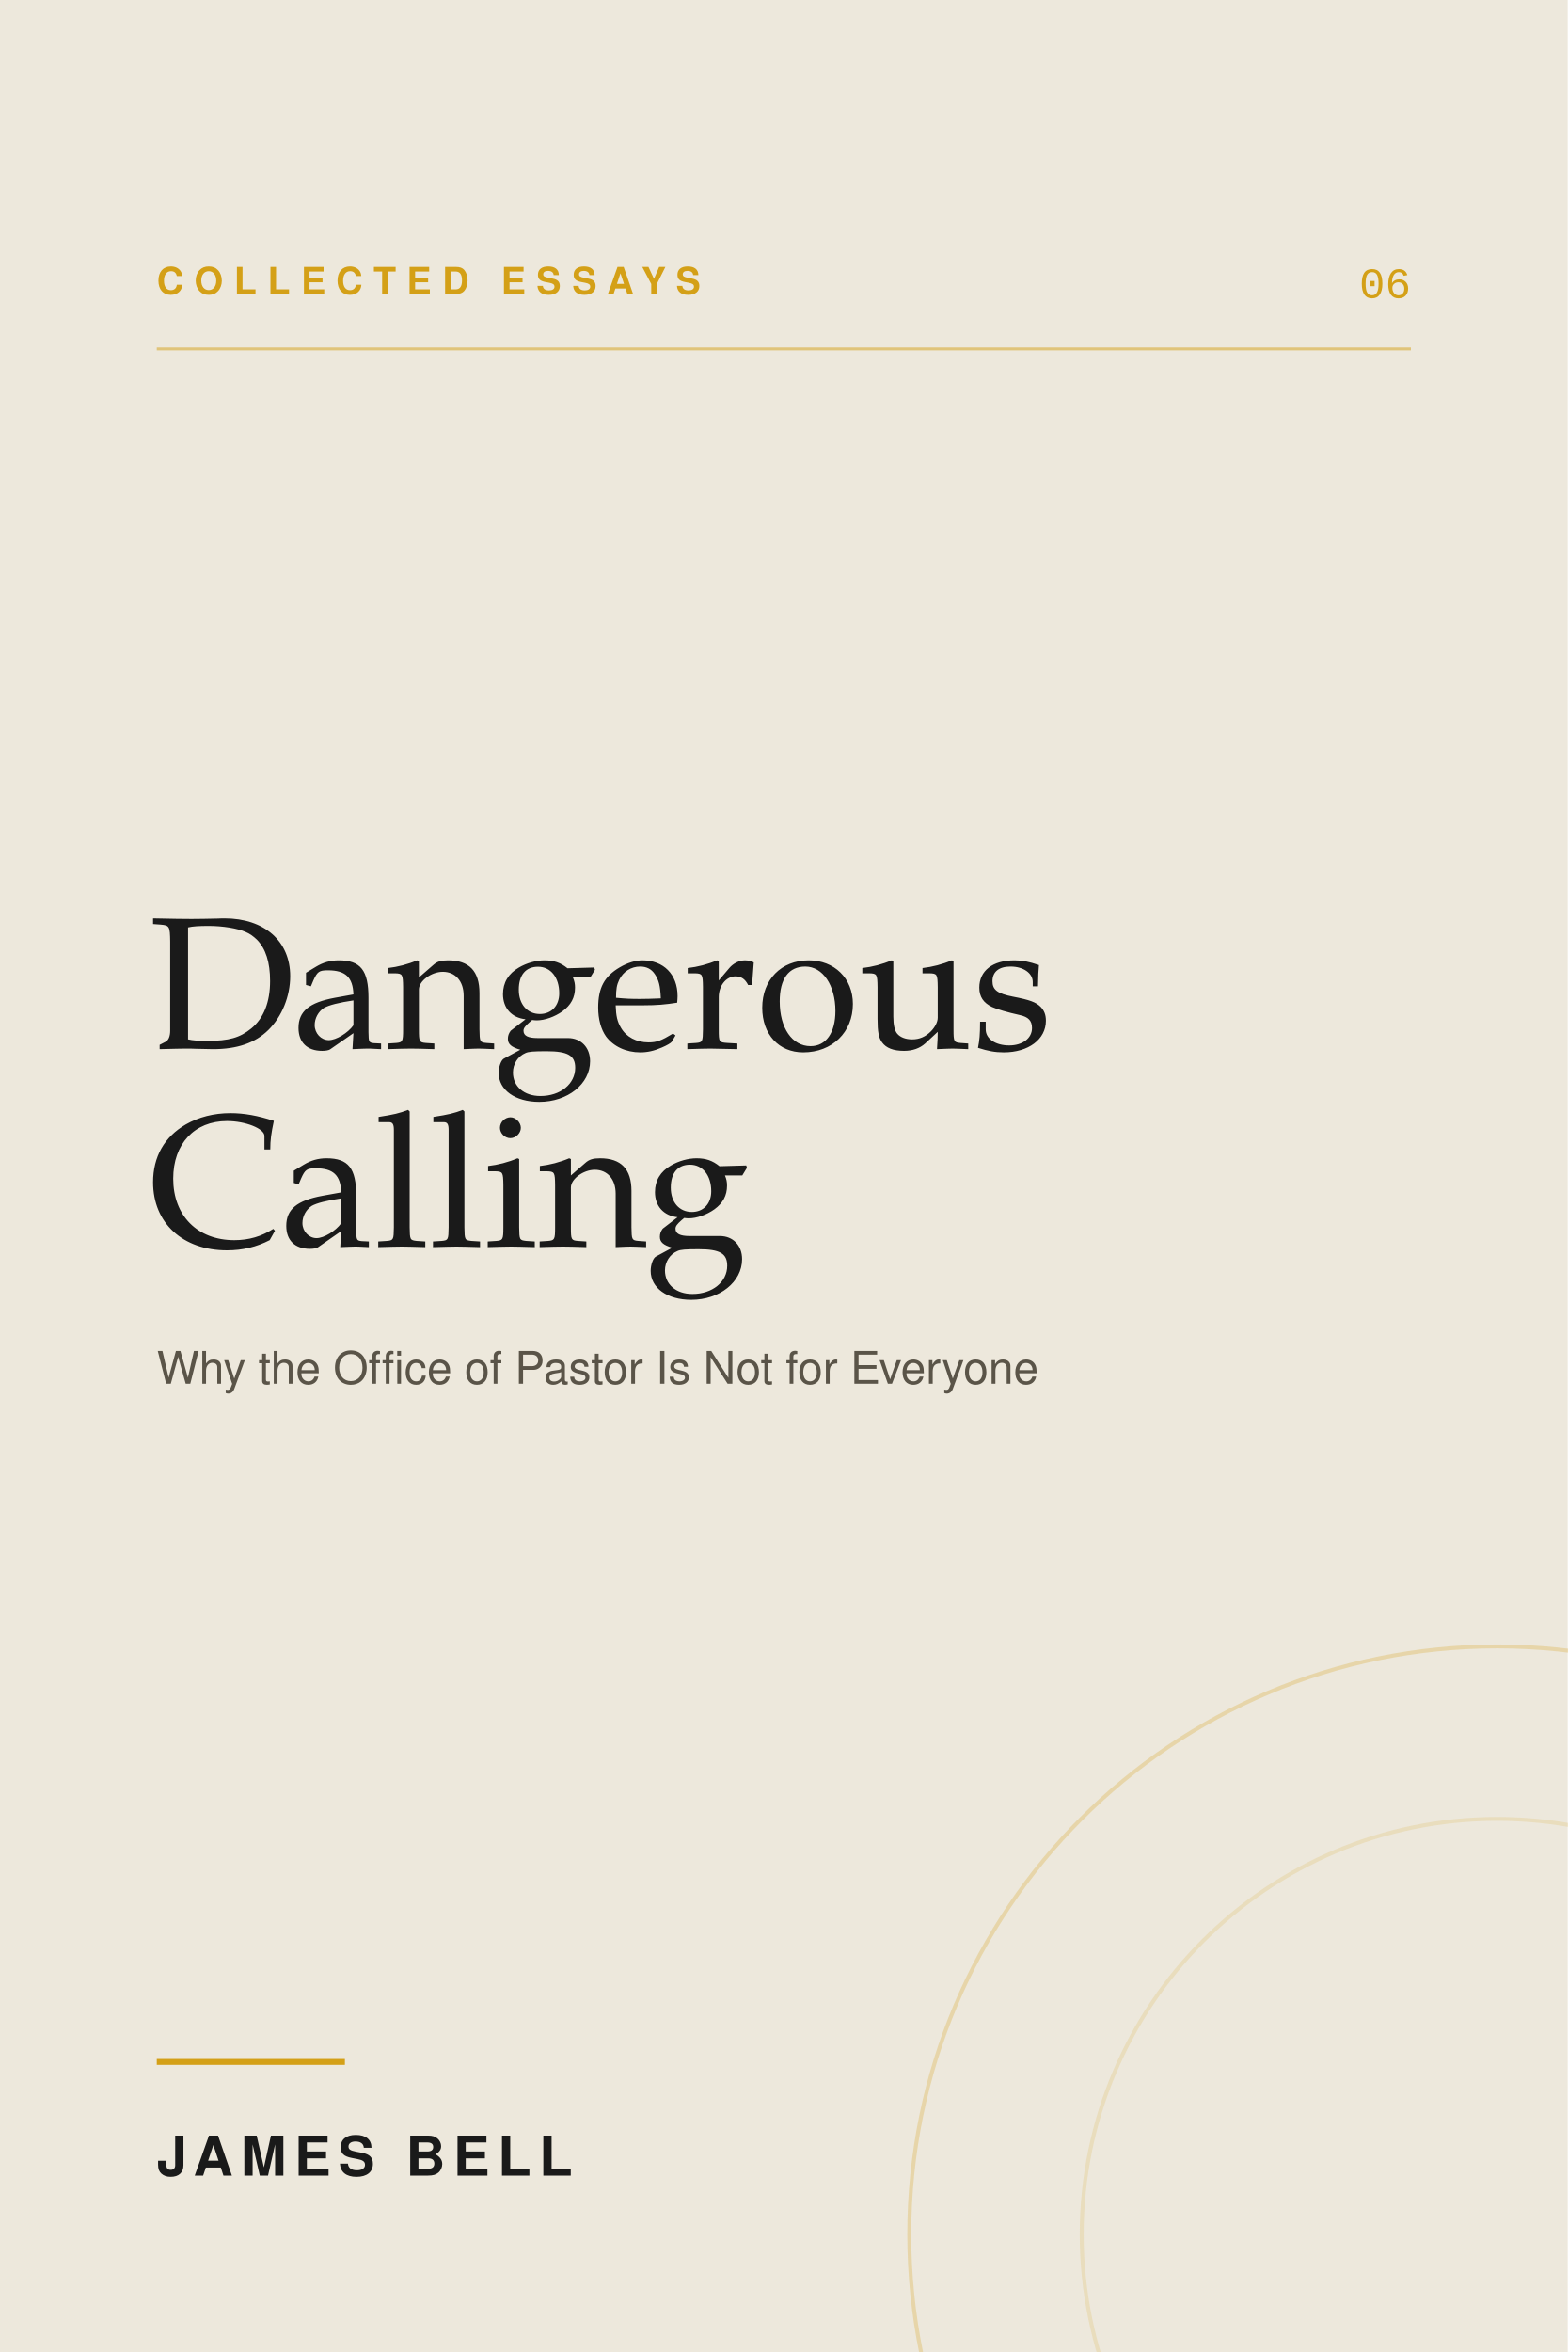
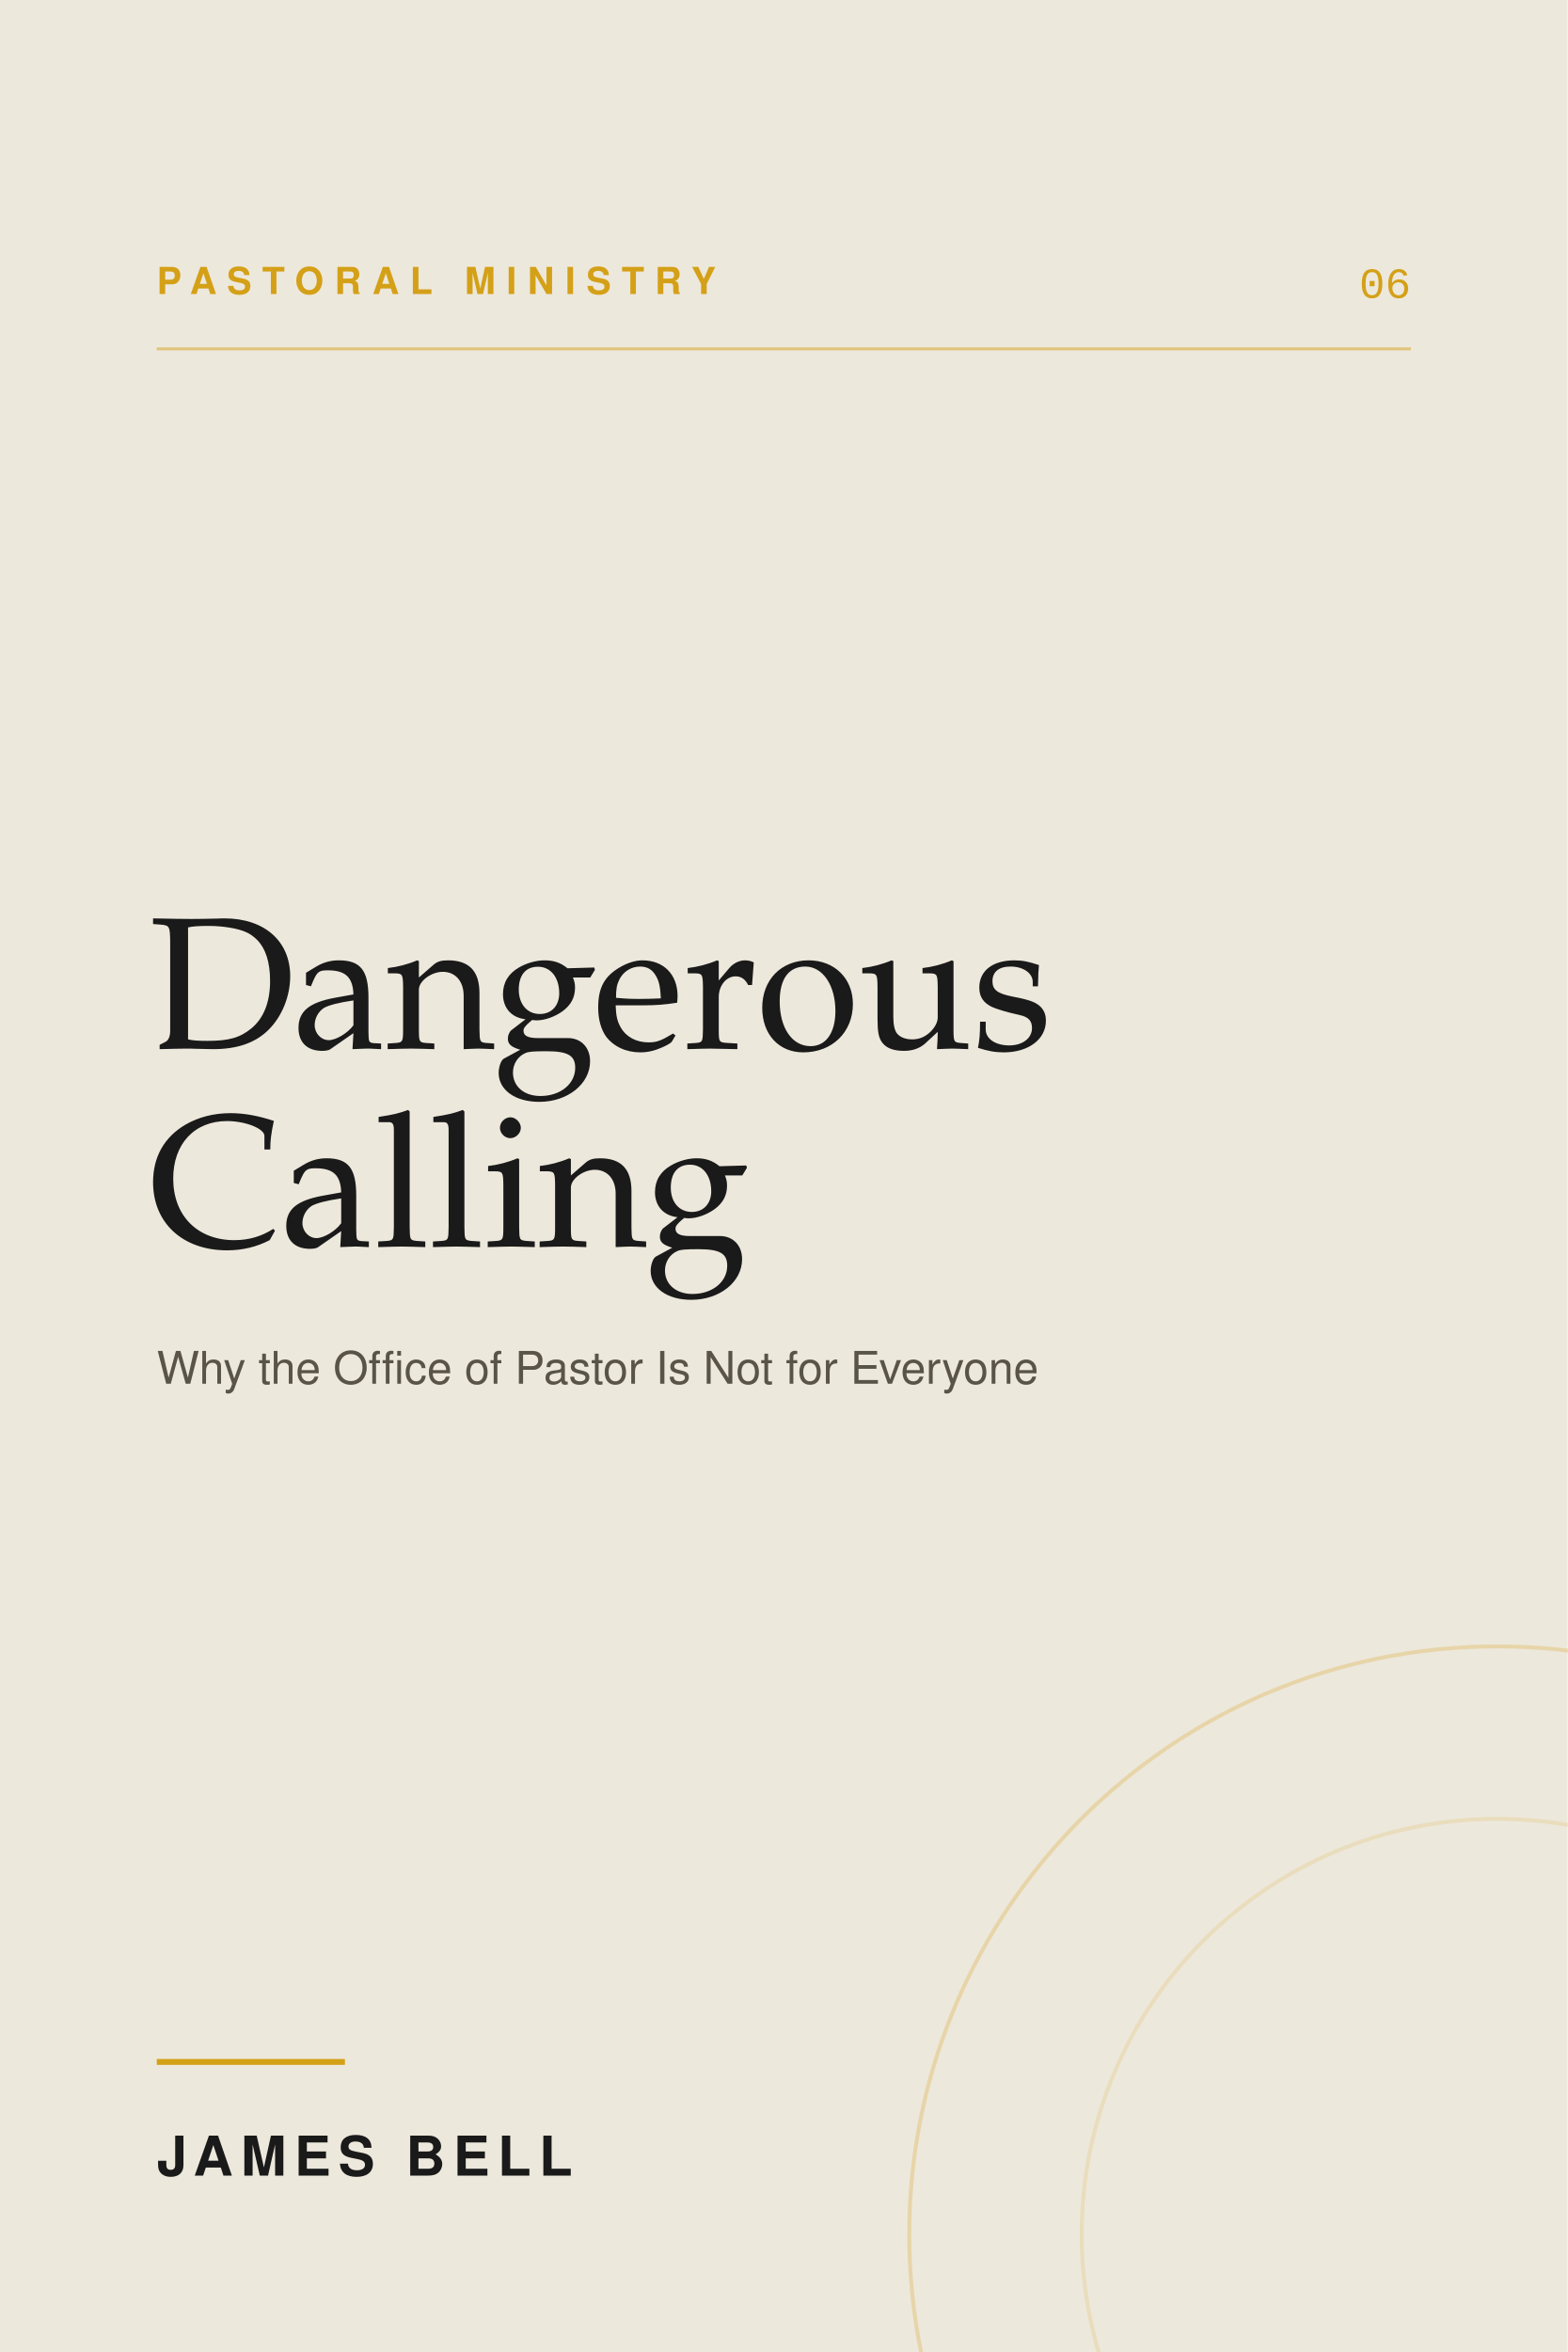
<svg xmlns="http://www.w3.org/2000/svg" width="800" height="1200" viewBox="0 0 800 1200" role="img" aria-label="Dangerous Calling by James Bell">
  <rect width="800" height="1200" fill="#EDE8DC" />
  <circle cx="764" cy="1140" r="300" fill="none" stroke="#D4A017" stroke-width="2" opacity="0.26" />
  <circle cx="764" cy="1140" r="212" fill="none" stroke="#D4A017" stroke-width="2" opacity="0.16" />
-   <text x="80" y="150" font-family="Helvetica, Arial, sans-serif" font-size="19" letter-spacing="5.5" font-weight="700" fill="#D4A017">COLLECTED ESSAYS</text>
+   <text x="80" y="150" font-family="Helvetica, Arial, sans-serif" font-size="19" letter-spacing="5.5" font-weight="700" fill="#D4A017">PASTORAL MINISTRY</text>
  <text x="720" y="152" text-anchor="end" font-family="'JetBrains Mono', 'Courier New', monospace" font-size="22" fill="#D4A017">06</text>
  <line x1="80" y1="178" x2="720" y2="178" stroke="#D4A017" stroke-width="1.5" opacity="0.5" />
  <text x="76" y="535" font-family="Palatino, 'Palatino Linotype', Georgia, serif" font-size="96" fill="#1A1A1A">Dangerous</text>
  <text x="76" y="636" font-family="Palatino, 'Palatino Linotype', Georgia, serif" font-size="96" fill="#1A1A1A">Calling</text>
  <text x="80" y="706" font-family="Helvetica, Arial, sans-serif" font-size="23" fill="#5A5448">Why the Office of Pastor Is Not for Everyone</text>
  <line x1="80" y1="1052" x2="176" y2="1052" stroke="#D4A017" stroke-width="3" />
  <text x="80" y="1110" font-family="Helvetica, Arial, sans-serif" font-size="28" letter-spacing="4" font-weight="700" fill="#1A1A1A">JAMES BELL</text>
</svg>
